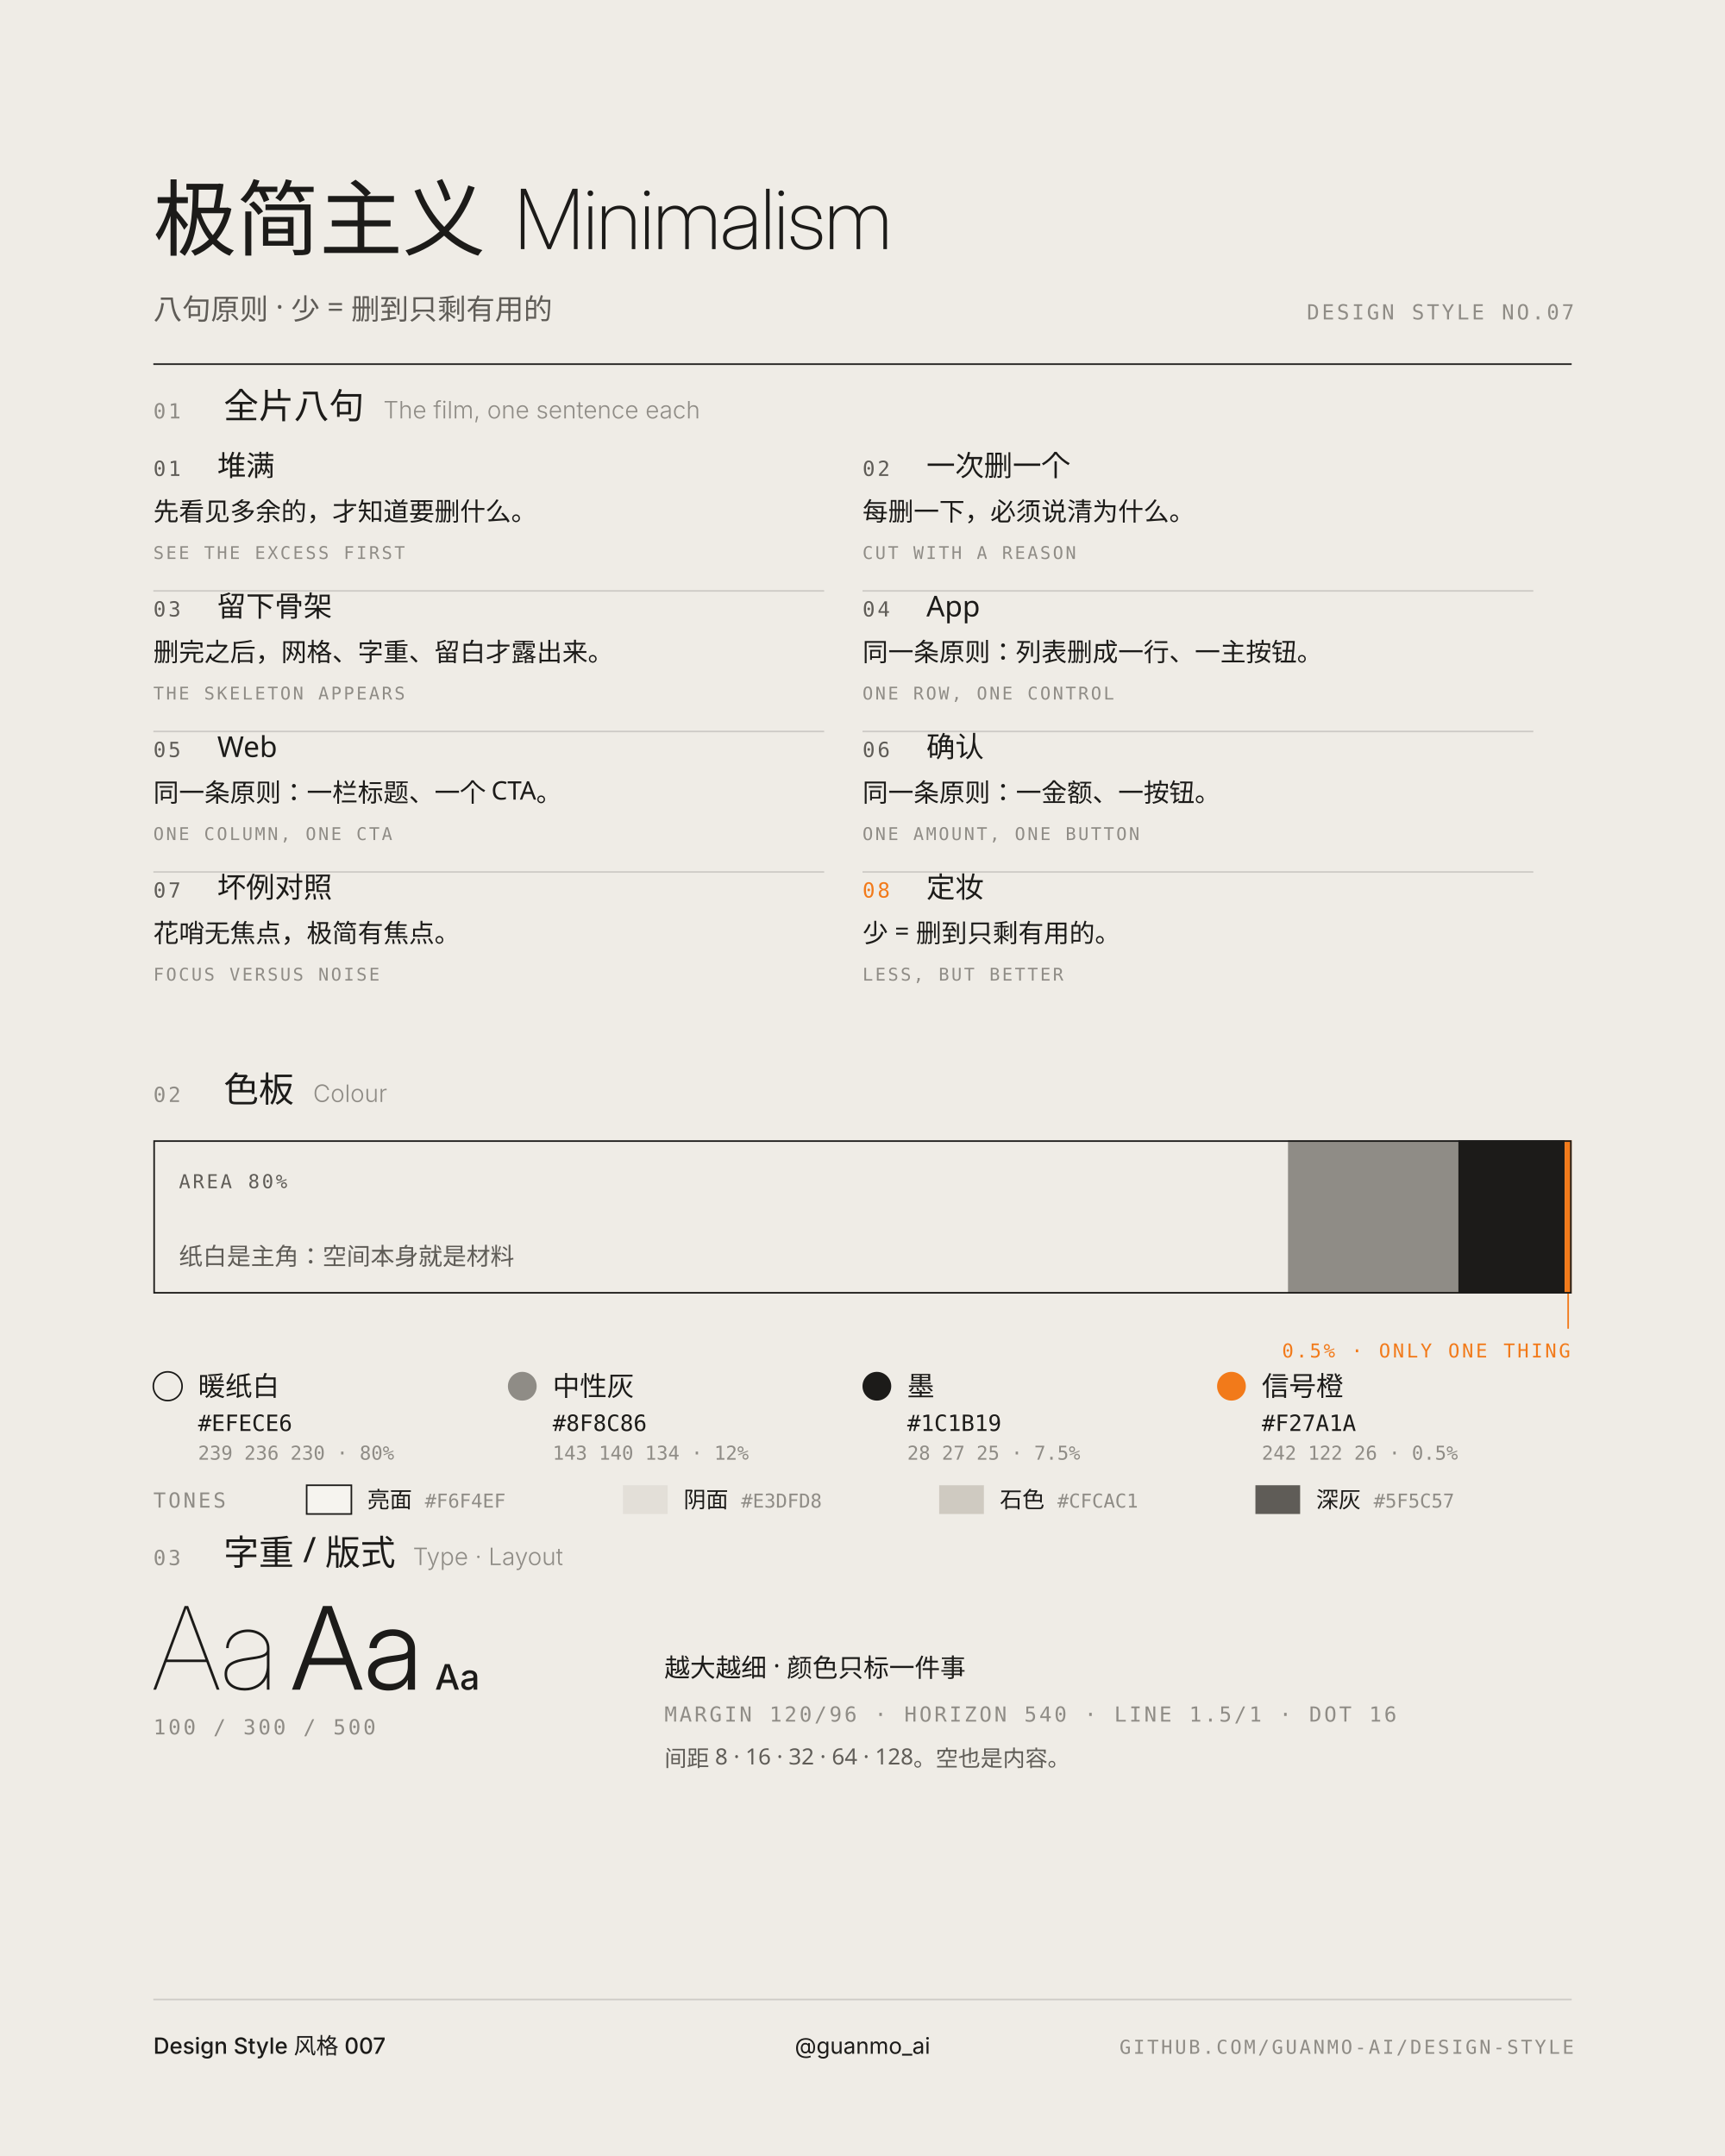
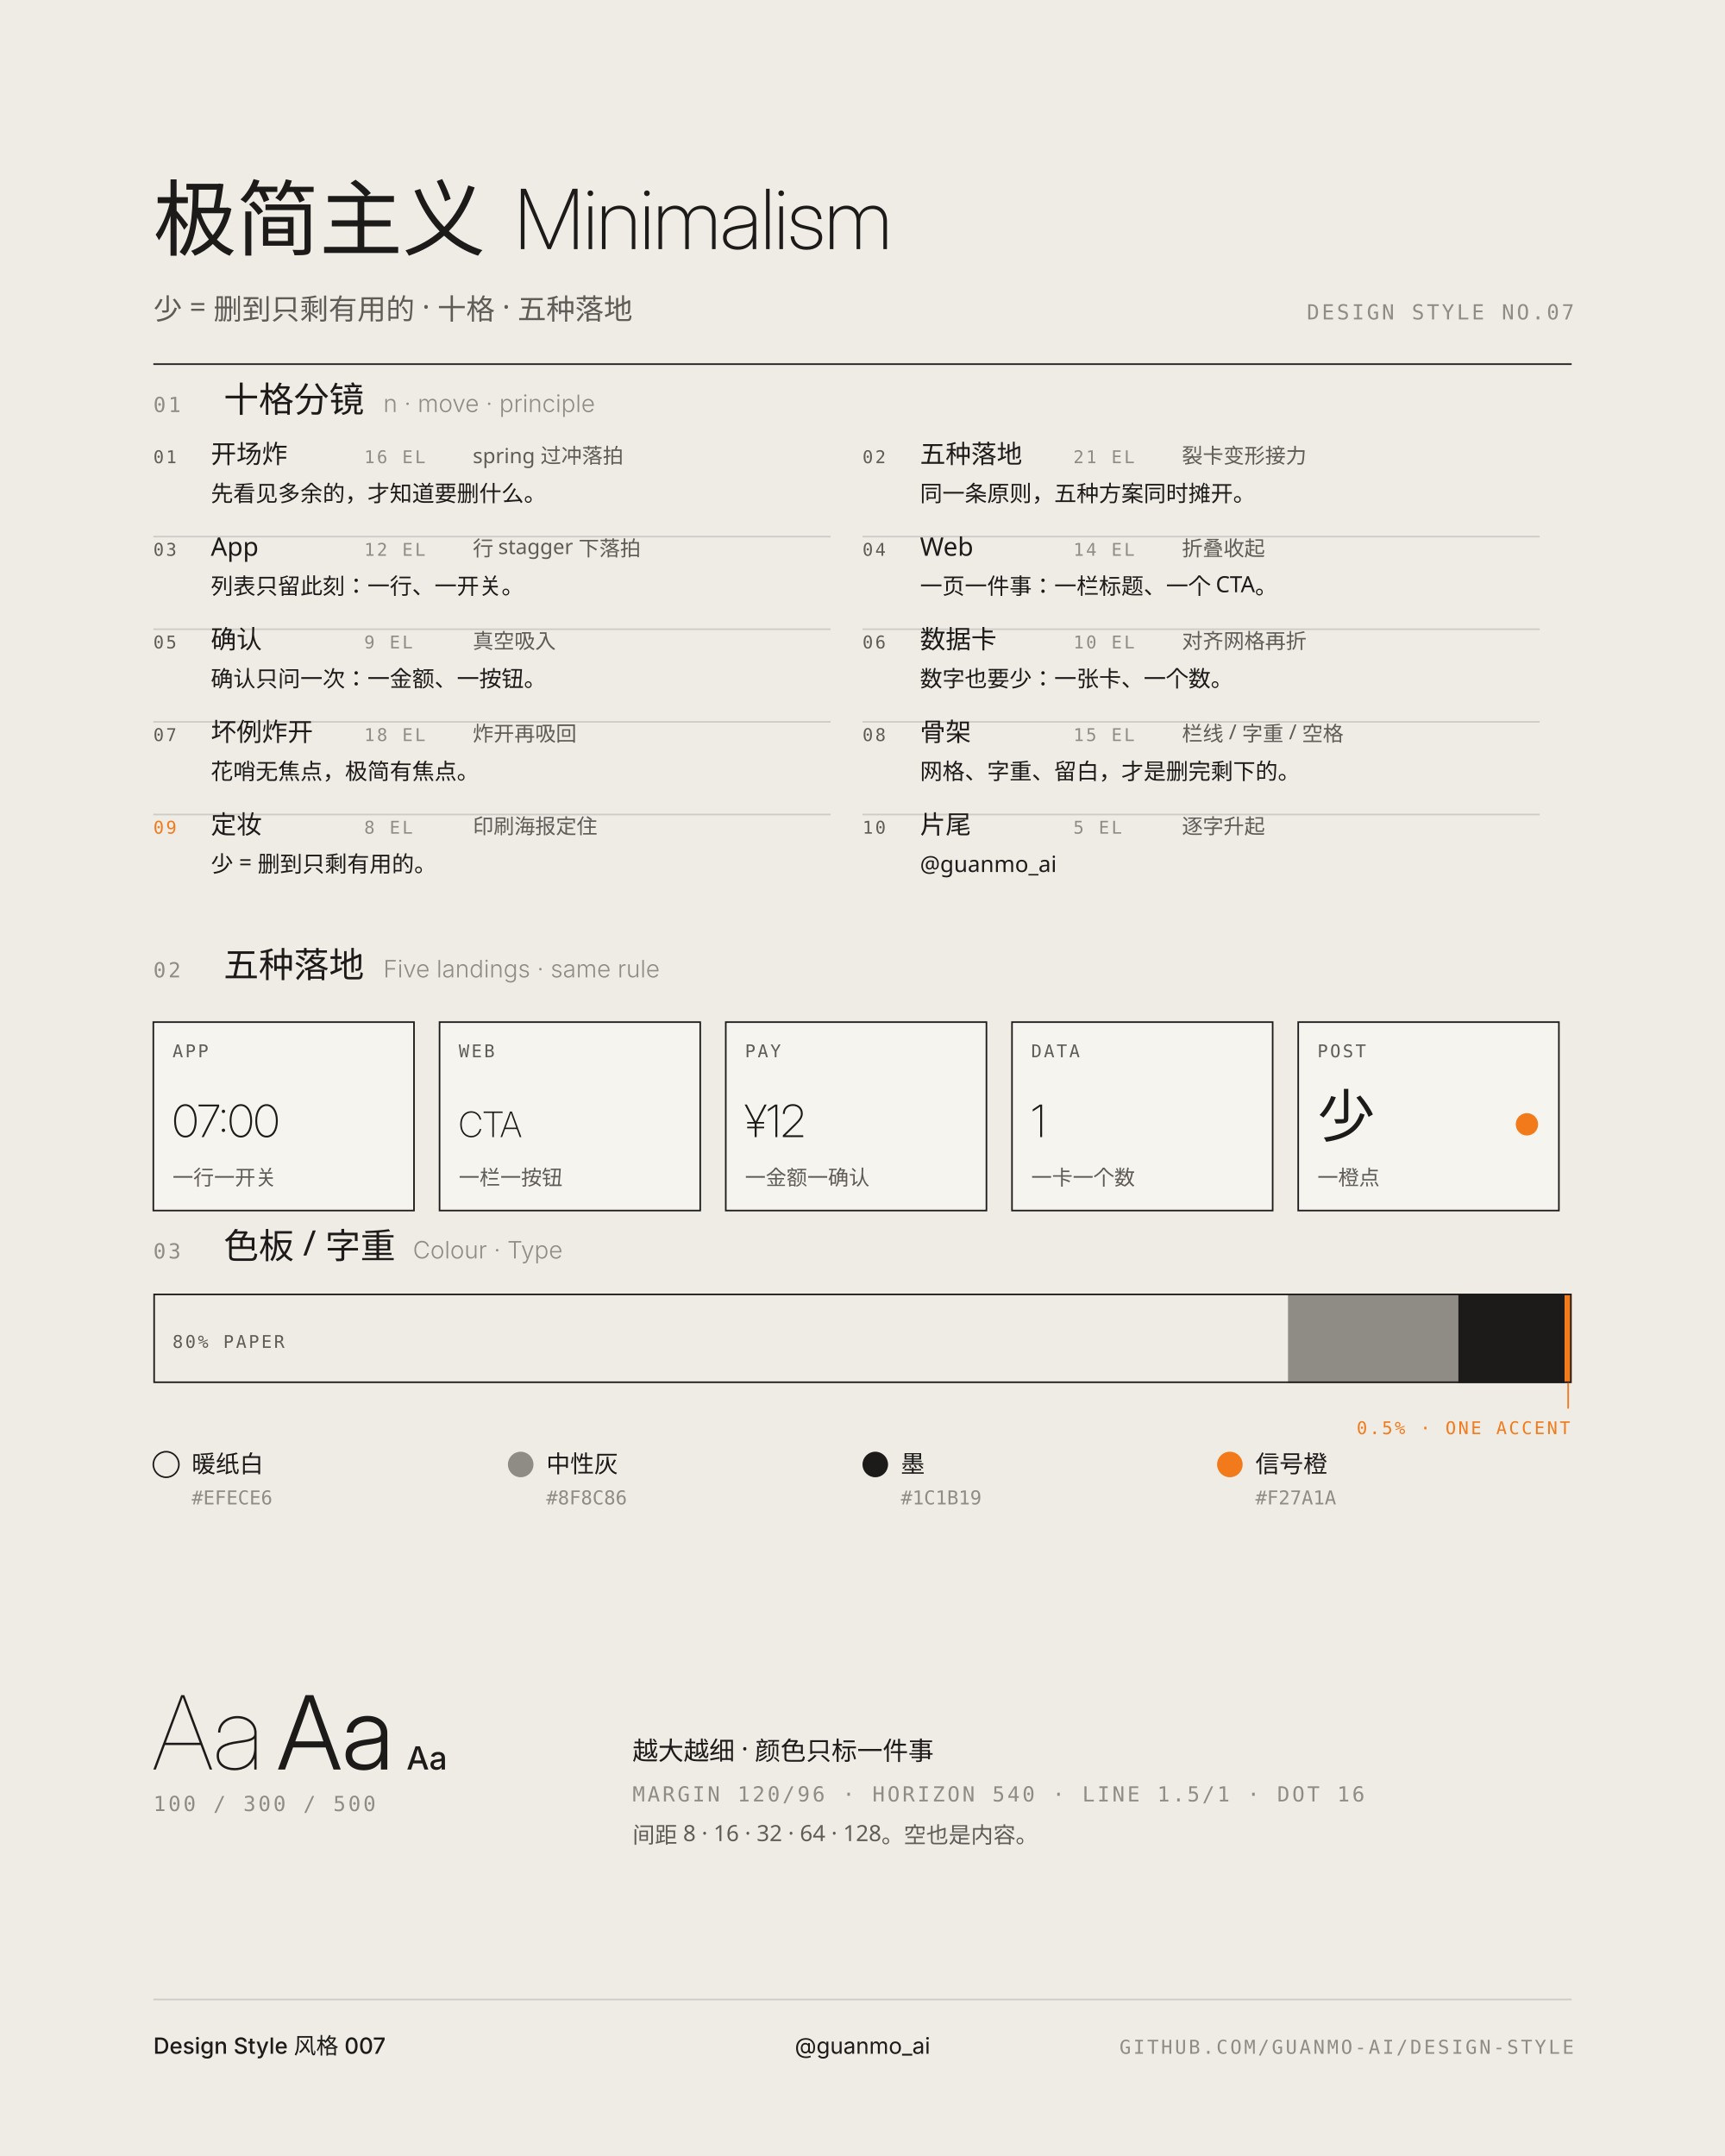
<svg xmlns="http://www.w3.org/2000/svg" width="1080" height="1350" viewBox="0 0 1080 1350">
  <defs>
  </defs>
  <rect width="1080" height="1350" fill="#EFECE6" />
  <text x="96.0" y="156.0" font-family="'Noto Sans SC', 'PingFang SC', 'Microsoft YaHei', sans-serif" font-weight="300" font-size="52" fill="#1C1B19">极简主义</text>
  <text x="322.0" y="156.0" font-family="'Inter Display', 'Helvetica Neue', Arial, 'Noto Sans SC', sans-serif" font-weight="200" font-size="52" letter-spacing="-0.52" fill="#1C1B19">Minimalism</text>
-   <text x="96.0" y="200.0" font-family="'Noto Sans SC', 'PingFang SC', 'Microsoft YaHei', sans-serif" font-weight="300" font-size="18" fill="#5F5C57">八句原则 · 少 = 删到只剩有用的</text>
+   <text x="96.0" y="200.0" font-family="'Noto Sans SC', 'PingFang SC', 'Microsoft YaHei', sans-serif" font-weight="300" font-size="18" fill="#5F5C57">少 = 删到只剩有用的 · 十格 · 五种落地</text>
  <text x="985.6" y="200.0" font-family="'Geist Mono', ui-monospace, 'SF Mono', Menlo, monospace" font-weight="400" font-size="13" letter-spacing="1.56" text-anchor="end" fill="#8F8C86">DESIGN STYLE NO.07</text>
  <line x1="96.0" y1="228.0" x2="984.0" y2="228.0" stroke="#1C1B19" stroke-width="1" />
-   <text x="96.0" y="262.0" font-family="'Geist Mono', ui-monospace, 'SF Mono', Menlo, monospace" font-weight="400" font-size="13" letter-spacing="1.56" fill="#8F8C86">01</text>
-   <text x="140.0" y="262.0" font-family="'Noto Sans SC', 'PingFang SC', 'Microsoft YaHei', sans-serif" font-weight="400" font-size="22" fill="#1C1B19">全片八句</text>
-   <text x="240.0" y="262.0" font-family="'Inter', 'Helvetica Neue', Arial, 'Noto Sans SC', sans-serif" font-weight="300" font-size="15" fill="#8F8C86">The film, one sentence each</text>
-   <text x="96.0" y="298.0" font-family="'Geist Mono', ui-monospace, 'SF Mono', Menlo, monospace" font-weight="400" font-size="13" letter-spacing="1.56" fill="#5F5C57">01</text>
-   <text x="136.0" y="298.0" font-family="'Noto Sans SC', 'PingFang SC', 'Microsoft YaHei', sans-serif" font-weight="400" font-size="18" fill="#1C1B19">堆满</text>
-   <text x="96.0" y="326.0" font-family="'Noto Sans SC', 'PingFang SC', 'Microsoft YaHei', sans-serif" font-weight="300" font-size="16" fill="#1C1B19">先看见多余的，才知道要删什么。</text>
-   <text x="96.0" y="350.0" font-family="'Geist Mono', ui-monospace, 'SF Mono', Menlo, monospace" font-weight="400" font-size="11" letter-spacing="1.32" fill="#8F8C86">SEE THE EXCESS FIRST</text>
-   <text x="540.0" y="298.0" font-family="'Geist Mono', ui-monospace, 'SF Mono', Menlo, monospace" font-weight="400" font-size="13" letter-spacing="1.56" fill="#5F5C57">02</text>
-   <text x="580.0" y="298.0" font-family="'Noto Sans SC', 'PingFang SC', 'Microsoft YaHei', sans-serif" font-weight="400" font-size="18" fill="#1C1B19">一次删一个</text>
-   <text x="540.0" y="326.0" font-family="'Noto Sans SC', 'PingFang SC', 'Microsoft YaHei', sans-serif" font-weight="300" font-size="16" fill="#1C1B19">每删一下，必须说清为什么。</text>
-   <text x="540.0" y="350.0" font-family="'Geist Mono', ui-monospace, 'SF Mono', Menlo, monospace" font-weight="400" font-size="11" letter-spacing="1.32" fill="#8F8C86">CUT WITH A REASON</text>
-   <text x="96.0" y="386.0" font-family="'Geist Mono', ui-monospace, 'SF Mono', Menlo, monospace" font-weight="400" font-size="13" letter-spacing="1.56" fill="#5F5C57">03</text>
-   <text x="136.0" y="386.0" font-family="'Noto Sans SC', 'PingFang SC', 'Microsoft YaHei', sans-serif" font-weight="400" font-size="18" fill="#1C1B19">留下骨架</text>
-   <text x="96.0" y="414.0" font-family="'Noto Sans SC', 'PingFang SC', 'Microsoft YaHei', sans-serif" font-weight="300" font-size="16" fill="#1C1B19">删完之后，网格、字重、留白才露出来。</text>
-   <text x="96.0" y="438.0" font-family="'Geist Mono', ui-monospace, 'SF Mono', Menlo, monospace" font-weight="400" font-size="11" letter-spacing="1.32" fill="#8F8C86">THE SKELETON APPEARS</text>
-   <line x1="96.0" y1="370.0" x2="516.0" y2="370.0" stroke="rgba(28,27,25,0.16)" stroke-width="1" />
-   <text x="540.0" y="386.0" font-family="'Geist Mono', ui-monospace, 'SF Mono', Menlo, monospace" font-weight="400" font-size="13" letter-spacing="1.56" fill="#5F5C57">04</text>
-   <text x="580.0" y="386.0" font-family="'Noto Sans SC', 'PingFang SC', 'Microsoft YaHei', sans-serif" font-weight="400" font-size="18" fill="#1C1B19">App</text>
-   <text x="540.0" y="414.0" font-family="'Noto Sans SC', 'PingFang SC', 'Microsoft YaHei', sans-serif" font-weight="300" font-size="16" fill="#1C1B19">同一条原则：列表删成一行、一主按钮。</text>
-   <text x="540.0" y="438.0" font-family="'Geist Mono', ui-monospace, 'SF Mono', Menlo, monospace" font-weight="400" font-size="11" letter-spacing="1.32" fill="#8F8C86">ONE ROW, ONE CONTROL</text>
-   <line x1="540.0" y1="370.0" x2="960.0" y2="370.0" stroke="rgba(28,27,25,0.16)" stroke-width="1" />
-   <text x="96.0" y="474.0" font-family="'Geist Mono', ui-monospace, 'SF Mono', Menlo, monospace" font-weight="400" font-size="13" letter-spacing="1.56" fill="#5F5C57">05</text>
-   <text x="136.0" y="474.0" font-family="'Noto Sans SC', 'PingFang SC', 'Microsoft YaHei', sans-serif" font-weight="400" font-size="18" fill="#1C1B19">Web</text>
-   <text x="96.0" y="502.0" font-family="'Noto Sans SC', 'PingFang SC', 'Microsoft YaHei', sans-serif" font-weight="300" font-size="16" fill="#1C1B19">同一条原则：一栏标题、一个 CTA。</text>
-   <text x="96.0" y="526.0" font-family="'Geist Mono', ui-monospace, 'SF Mono', Menlo, monospace" font-weight="400" font-size="11" letter-spacing="1.32" fill="#8F8C86">ONE COLUMN, ONE CTA</text>
-   <line x1="96.0" y1="458.0" x2="516.0" y2="458.0" stroke="rgba(28,27,25,0.16)" stroke-width="1" />
-   <text x="540.0" y="474.0" font-family="'Geist Mono', ui-monospace, 'SF Mono', Menlo, monospace" font-weight="400" font-size="13" letter-spacing="1.56" fill="#5F5C57">06</text>
-   <text x="580.0" y="474.0" font-family="'Noto Sans SC', 'PingFang SC', 'Microsoft YaHei', sans-serif" font-weight="400" font-size="18" fill="#1C1B19">确认</text>
-   <text x="540.0" y="502.0" font-family="'Noto Sans SC', 'PingFang SC', 'Microsoft YaHei', sans-serif" font-weight="300" font-size="16" fill="#1C1B19">同一条原则：一金额、一按钮。</text>
-   <text x="540.0" y="526.0" font-family="'Geist Mono', ui-monospace, 'SF Mono', Menlo, monospace" font-weight="400" font-size="11" letter-spacing="1.32" fill="#8F8C86">ONE AMOUNT, ONE BUTTON</text>
-   <line x1="540.0" y1="458.0" x2="960.0" y2="458.0" stroke="rgba(28,27,25,0.16)" stroke-width="1" />
-   <text x="96.0" y="562.0" font-family="'Geist Mono', ui-monospace, 'SF Mono', Menlo, monospace" font-weight="400" font-size="13" letter-spacing="1.56" fill="#5F5C57">07</text>
-   <text x="136.0" y="562.0" font-family="'Noto Sans SC', 'PingFang SC', 'Microsoft YaHei', sans-serif" font-weight="400" font-size="18" fill="#1C1B19">坏例对照</text>
-   <text x="96.0" y="590.0" font-family="'Noto Sans SC', 'PingFang SC', 'Microsoft YaHei', sans-serif" font-weight="300" font-size="16" fill="#1C1B19">花哨无焦点，极简有焦点。</text>
-   <text x="96.0" y="614.0" font-family="'Geist Mono', ui-monospace, 'SF Mono', Menlo, monospace" font-weight="400" font-size="11" letter-spacing="1.32" fill="#8F8C86">FOCUS VERSUS NOISE</text>
-   <line x1="96.0" y1="546.0" x2="516.0" y2="546.0" stroke="rgba(28,27,25,0.16)" stroke-width="1" />
-   <text x="540.0" y="562.0" font-family="'Geist Mono', ui-monospace, 'SF Mono', Menlo, monospace" font-weight="400" font-size="13" letter-spacing="1.56" fill="#F27A1A">08</text>
-   <text x="580.0" y="562.0" font-family="'Noto Sans SC', 'PingFang SC', 'Microsoft YaHei', sans-serif" font-weight="400" font-size="18" fill="#1C1B19">定妆</text>
-   <text x="540.0" y="590.0" font-family="'Noto Sans SC', 'PingFang SC', 'Microsoft YaHei', sans-serif" font-weight="300" font-size="16" fill="#1C1B19">少 = 删到只剩有用的。</text>
-   <text x="540.0" y="614.0" font-family="'Geist Mono', ui-monospace, 'SF Mono', Menlo, monospace" font-weight="400" font-size="11" letter-spacing="1.32" fill="#8F8C86">LESS, BUT BETTER</text>
-   <line x1="540.0" y1="546.0" x2="960.0" y2="546.0" stroke="rgba(28,27,25,0.16)" stroke-width="1" />
-   <text x="96.0" y="690.0" font-family="'Geist Mono', ui-monospace, 'SF Mono', Menlo, monospace" font-weight="400" font-size="13" letter-spacing="1.56" fill="#8F8C86">02</text>
-   <text x="140.0" y="690.0" font-family="'Noto Sans SC', 'PingFang SC', 'Microsoft YaHei', sans-serif" font-weight="400" font-size="22" fill="#1C1B19">色板</text>
-   <text x="196.0" y="690.0" font-family="'Inter', 'Helvetica Neue', Arial, 'Noto Sans SC', sans-serif" font-weight="300" font-size="15" fill="#8F8C86">Colour</text>
-   <rect x="96.0" y="714.0" width="710.4" height="96.0" fill="#EFECE6" />
-   <rect x="806.4" y="714.0" width="106.6" height="96.0" fill="#8F8C86" />
-   <rect x="913.0" y="714.0" width="66.6" height="96.0" fill="#1C1B19" />
-   <rect x="979.6" y="714.0" width="4.4" height="96.0" fill="#F27A1A" />
-   <rect x="96.5" y="714.5" width="887.0" height="95.0" fill="none" stroke="#1C1B19" stroke-width="1" />
-   <line x1="981.8" y1="810.0" x2="981.8" y2="832.0" stroke="#F27A1A" stroke-width="1" />
-   <text x="983.2" y="850.0" font-family="'Geist Mono', ui-monospace, 'SF Mono', Menlo, monospace" font-weight="400" font-size="12" letter-spacing="1.44" text-anchor="end" fill="#F27A1A">0.5% · ONLY ONE THING</text>
-   <text x="112.0" y="744.0" font-family="'Geist Mono', ui-monospace, 'SF Mono', Menlo, monospace" font-weight="400" font-size="12" letter-spacing="1.44" fill="#5F5C57">AREA 80%</text>
-   <text x="112.0" y="792.0" font-family="'Noto Sans SC', 'PingFang SC', 'Microsoft YaHei', sans-serif" font-weight="300" font-size="15" fill="#5F5C57">纸白是主角：空间本身就是材料</text>
-   <circle cx="105.0" cy="868.0" r="9.0" fill="#EFECE6" stroke="#1C1B19" stroke-width="1" />
-   <text x="124.0" y="874.0" font-family="'Noto Sans SC', 'PingFang SC', 'Microsoft YaHei', sans-serif" font-weight="400" font-size="17" fill="#1C1B19">暖纸白</text>
-   <text x="124.0" y="896.0" font-family="'Geist Mono', ui-monospace, 'SF Mono', Menlo, monospace" font-weight="400" font-size="14" fill="#1C1B19">#EFECE6</text>
-   <text x="124.0" y="914.0" font-family="'Geist Mono', ui-monospace, 'SF Mono', Menlo, monospace" font-weight="400" font-size="12" fill="#8F8C86">239 236 230 · 80%</text>
-   <circle cx="327.0" cy="868.0" r="9.0" fill="#8F8C86" />
-   <text x="346.0" y="874.0" font-family="'Noto Sans SC', 'PingFang SC', 'Microsoft YaHei', sans-serif" font-weight="400" font-size="17" fill="#1C1B19">中性灰</text>
-   <text x="346.0" y="896.0" font-family="'Geist Mono', ui-monospace, 'SF Mono', Menlo, monospace" font-weight="400" font-size="14" fill="#1C1B19">#8F8C86</text>
-   <text x="346.0" y="914.0" font-family="'Geist Mono', ui-monospace, 'SF Mono', Menlo, monospace" font-weight="400" font-size="12" fill="#8F8C86">143 140 134 · 12%</text>
-   <circle cx="549.0" cy="868.0" r="9.0" fill="#1C1B19" />
-   <text x="568.0" y="874.0" font-family="'Noto Sans SC', 'PingFang SC', 'Microsoft YaHei', sans-serif" font-weight="400" font-size="17" fill="#1C1B19">墨</text>
-   <text x="568.0" y="896.0" font-family="'Geist Mono', ui-monospace, 'SF Mono', Menlo, monospace" font-weight="400" font-size="14" fill="#1C1B19">#1C1B19</text>
-   <text x="568.0" y="914.0" font-family="'Geist Mono', ui-monospace, 'SF Mono', Menlo, monospace" font-weight="400" font-size="12" fill="#8F8C86">28 27 25 · 7.5%</text>
-   <circle cx="771.0" cy="868.0" r="9.0" fill="#F27A1A" />
-   <text x="790.0" y="874.0" font-family="'Noto Sans SC', 'PingFang SC', 'Microsoft YaHei', sans-serif" font-weight="400" font-size="17" fill="#1C1B19">信号橙</text>
-   <text x="790.0" y="896.0" font-family="'Geist Mono', ui-monospace, 'SF Mono', Menlo, monospace" font-weight="400" font-size="14" fill="#1C1B19">#F27A1A</text>
-   <text x="790.0" y="914.0" font-family="'Geist Mono', ui-monospace, 'SF Mono', Menlo, monospace" font-weight="400" font-size="12" fill="#8F8C86">242 122 26 · 0.5%</text>
-   <text x="96.0" y="944.0" font-family="'Geist Mono', ui-monospace, 'SF Mono', Menlo, monospace" font-weight="400" font-size="13" letter-spacing="1.56" fill="#8F8C86">TONES</text>
-   <rect x="192.0" y="930.0" width="28.0" height="18.0" fill="#F6F4EF" stroke="#1C1B19" stroke-width="1" />
-   <text x="230.0" y="944.0" font-family="'Noto Sans SC', 'PingFang SC', 'Microsoft YaHei', sans-serif" font-weight="300" font-size="14" fill="#1C1B19">亮面</text>
-   <text x="266.0" y="944.0" font-family="'Geist Mono', ui-monospace, 'SF Mono', Menlo, monospace" font-weight="400" font-size="12" fill="#8F8C86">#F6F4EF</text>
-   <rect x="390.0" y="930.0" width="28.0" height="18.0" fill="#E3DFD8" />
-   <text x="428.0" y="944.0" font-family="'Noto Sans SC', 'PingFang SC', 'Microsoft YaHei', sans-serif" font-weight="300" font-size="14" fill="#1C1B19">阴面</text>
-   <text x="464.0" y="944.0" font-family="'Geist Mono', ui-monospace, 'SF Mono', Menlo, monospace" font-weight="400" font-size="12" fill="#8F8C86">#E3DFD8</text>
-   <rect x="588.0" y="930.0" width="28.0" height="18.0" fill="#CFCAC1" />
-   <text x="626.0" y="944.0" font-family="'Noto Sans SC', 'PingFang SC', 'Microsoft YaHei', sans-serif" font-weight="300" font-size="14" fill="#1C1B19">石色</text>
-   <text x="662.0" y="944.0" font-family="'Geist Mono', ui-monospace, 'SF Mono', Menlo, monospace" font-weight="400" font-size="12" fill="#8F8C86">#CFCAC1</text>
-   <rect x="786.0" y="930.0" width="28.0" height="18.0" fill="#5F5C57" />
-   <text x="824.0" y="944.0" font-family="'Noto Sans SC', 'PingFang SC', 'Microsoft YaHei', sans-serif" font-weight="300" font-size="14" fill="#1C1B19">深灰</text>
-   <text x="860.0" y="944.0" font-family="'Geist Mono', ui-monospace, 'SF Mono', Menlo, monospace" font-weight="400" font-size="12" fill="#8F8C86">#5F5C57</text>
-   <text x="96.0" y="980.0" font-family="'Geist Mono', ui-monospace, 'SF Mono', Menlo, monospace" font-weight="400" font-size="13" letter-spacing="1.56" fill="#8F8C86">03</text>
-   <text x="140.0" y="980.0" font-family="'Noto Sans SC', 'PingFang SC', 'Microsoft YaHei', sans-serif" font-weight="400" font-size="22" fill="#1C1B19">字重 / 版式</text>
-   <text x="258.5" y="980.0" font-family="'Inter', 'Helvetica Neue', Arial, 'Noto Sans SC', sans-serif" font-weight="300" font-size="15" fill="#8F8C86">Type · Layout</text>
-   <text x="95.3" y="1058.0" font-family="'Inter Display', 'Helvetica Neue', Arial, 'Noto Sans SC', sans-serif" font-weight="100" font-size="72" fill="#1C1B19">Aa</text>
-   <text x="182.1" y="1058.0" font-family="'Inter Display', 'Helvetica Neue', Arial, 'Noto Sans SC', sans-serif" font-weight="300" font-size="72" fill="#1C1B19">Aa</text>
-   <text x="272.3" y="1058.0" font-family="'Inter', 'Helvetica Neue', Arial, 'Noto Sans SC', sans-serif" font-weight="500" font-size="22" fill="#1C1B19">Aa</text>
-   <text x="96.0" y="1086.0" font-family="'Geist Mono', ui-monospace, 'SF Mono', Menlo, monospace" font-weight="400" font-size="13" letter-spacing="1.56" fill="#8F8C86">100 / 300 / 500</text>
-   <text x="416.0" y="1050.0" font-family="'Noto Sans SC', 'PingFang SC', 'Microsoft YaHei', sans-serif" font-weight="300" font-size="16" fill="#1C1B19">越大越细 · 颜色只标一件事</text>
-   <text x="416.0" y="1078.0" font-family="'Geist Mono', ui-monospace, 'SF Mono', Menlo, monospace" font-weight="400" font-size="13" letter-spacing="1.56" fill="#8F8C86">MARGIN 120/96 · HORIZON 540 · LINE 1.5/1 · DOT 16</text>
-   <text x="416.0" y="1106.0" font-family="'Noto Sans SC', 'PingFang SC', 'Microsoft YaHei', sans-serif" font-weight="300" font-size="14" fill="#5F5C57">间距 8 · 16 · 32 · 64 · 128。空也是内容。</text>
+   <text x="96.0" y="258.0" font-family="'Geist Mono', ui-monospace, 'SF Mono', Menlo, monospace" font-weight="400" font-size="13" letter-spacing="1.56" fill="#8F8C86">01</text>
+   <text x="140.0" y="258.0" font-family="'Noto Sans SC', 'PingFang SC', 'Microsoft YaHei', sans-serif" font-weight="400" font-size="22" fill="#1C1B19">十格分镜</text>
+   <text x="240.0" y="258.0" font-family="'Inter', 'Helvetica Neue', Arial, 'Noto Sans SC', sans-serif" font-weight="300" font-size="15" fill="#8F8C86">n · move · principle</text>
+   <text x="96.0" y="290.0" font-family="'Geist Mono', ui-monospace, 'SF Mono', Menlo, monospace" font-weight="400" font-size="11" letter-spacing="1.32" fill="#5F5C57">01</text>
+   <text x="132.0" y="290.0" font-family="'Noto Sans SC', 'PingFang SC', 'Microsoft YaHei', sans-serif" font-weight="400" font-size="16" fill="#1C1B19">开场炸</text>
+   <text x="228.0" y="290.0" font-family="'Geist Mono', ui-monospace, 'SF Mono', Menlo, monospace" font-weight="400" font-size="11" letter-spacing="1.32" fill="#8F8C86">16 EL</text>
+   <text x="296.0" y="290.0" font-family="'Noto Sans SC', 'PingFang SC', 'Microsoft YaHei', sans-serif" font-weight="300" font-size="13" fill="#5F5C57">spring 过冲落拍</text>
+   <text x="132.0" y="314.0" font-family="'Noto Sans SC', 'PingFang SC', 'Microsoft YaHei', sans-serif" font-weight="300" font-size="14" fill="#1C1B19">先看见多余的，才知道要删什么。</text>
+   <text x="540.0" y="290.0" font-family="'Geist Mono', ui-monospace, 'SF Mono', Menlo, monospace" font-weight="400" font-size="11" letter-spacing="1.32" fill="#5F5C57">02</text>
+   <text x="576.0" y="290.0" font-family="'Noto Sans SC', 'PingFang SC', 'Microsoft YaHei', sans-serif" font-weight="400" font-size="16" fill="#1C1B19">五种落地</text>
+   <text x="672.0" y="290.0" font-family="'Geist Mono', ui-monospace, 'SF Mono', Menlo, monospace" font-weight="400" font-size="11" letter-spacing="1.32" fill="#8F8C86">21 EL</text>
+   <text x="740.0" y="290.0" font-family="'Noto Sans SC', 'PingFang SC', 'Microsoft YaHei', sans-serif" font-weight="300" font-size="13" fill="#5F5C57">裂卡变形接力</text>
+   <text x="576.0" y="314.0" font-family="'Noto Sans SC', 'PingFang SC', 'Microsoft YaHei', sans-serif" font-weight="300" font-size="14" fill="#1C1B19">同一条原则，五种方案同时摊开。</text>
+   <text x="96.0" y="348.0" font-family="'Geist Mono', ui-monospace, 'SF Mono', Menlo, monospace" font-weight="400" font-size="11" letter-spacing="1.32" fill="#5F5C57">03</text>
+   <text x="132.0" y="348.0" font-family="'Noto Sans SC', 'PingFang SC', 'Microsoft YaHei', sans-serif" font-weight="400" font-size="16" fill="#1C1B19">App</text>
+   <text x="228.0" y="348.0" font-family="'Geist Mono', ui-monospace, 'SF Mono', Menlo, monospace" font-weight="400" font-size="11" letter-spacing="1.32" fill="#8F8C86">12 EL</text>
+   <text x="296.0" y="348.0" font-family="'Noto Sans SC', 'PingFang SC', 'Microsoft YaHei', sans-serif" font-weight="300" font-size="13" fill="#5F5C57">行 stagger 下落拍</text>
+   <text x="132.0" y="372.0" font-family="'Noto Sans SC', 'PingFang SC', 'Microsoft YaHei', sans-serif" font-weight="300" font-size="14" fill="#1C1B19">列表只留此刻：一行、一开关。</text>
+   <line x1="96.0" y1="336.0" x2="520.0" y2="336.0" stroke="rgba(28,27,25,0.16)" stroke-width="1" />
+   <text x="540.0" y="348.0" font-family="'Geist Mono', ui-monospace, 'SF Mono', Menlo, monospace" font-weight="400" font-size="11" letter-spacing="1.32" fill="#5F5C57">04</text>
+   <text x="576.0" y="348.0" font-family="'Noto Sans SC', 'PingFang SC', 'Microsoft YaHei', sans-serif" font-weight="400" font-size="16" fill="#1C1B19">Web</text>
+   <text x="672.0" y="348.0" font-family="'Geist Mono', ui-monospace, 'SF Mono', Menlo, monospace" font-weight="400" font-size="11" letter-spacing="1.32" fill="#8F8C86">14 EL</text>
+   <text x="740.0" y="348.0" font-family="'Noto Sans SC', 'PingFang SC', 'Microsoft YaHei', sans-serif" font-weight="300" font-size="13" fill="#5F5C57">折叠收起</text>
+   <text x="576.0" y="372.0" font-family="'Noto Sans SC', 'PingFang SC', 'Microsoft YaHei', sans-serif" font-weight="300" font-size="14" fill="#1C1B19">一页一件事：一栏标题、一个 CTA。</text>
+   <line x1="540.0" y1="336.0" x2="964.0" y2="336.0" stroke="rgba(28,27,25,0.16)" stroke-width="1" />
+   <text x="96.0" y="406.0" font-family="'Geist Mono', ui-monospace, 'SF Mono', Menlo, monospace" font-weight="400" font-size="11" letter-spacing="1.32" fill="#5F5C57">05</text>
+   <text x="132.0" y="406.0" font-family="'Noto Sans SC', 'PingFang SC', 'Microsoft YaHei', sans-serif" font-weight="400" font-size="16" fill="#1C1B19">确认</text>
+   <text x="228.0" y="406.0" font-family="'Geist Mono', ui-monospace, 'SF Mono', Menlo, monospace" font-weight="400" font-size="11" letter-spacing="1.32" fill="#8F8C86">9 EL</text>
+   <text x="296.0" y="406.0" font-family="'Noto Sans SC', 'PingFang SC', 'Microsoft YaHei', sans-serif" font-weight="300" font-size="13" fill="#5F5C57">真空吸入</text>
+   <text x="132.0" y="430.0" font-family="'Noto Sans SC', 'PingFang SC', 'Microsoft YaHei', sans-serif" font-weight="300" font-size="14" fill="#1C1B19">确认只问一次：一金额、一按钮。</text>
+   <line x1="96.0" y1="394.0" x2="520.0" y2="394.0" stroke="rgba(28,27,25,0.16)" stroke-width="1" />
+   <text x="540.0" y="406.0" font-family="'Geist Mono', ui-monospace, 'SF Mono', Menlo, monospace" font-weight="400" font-size="11" letter-spacing="1.32" fill="#5F5C57">06</text>
+   <text x="576.0" y="406.0" font-family="'Noto Sans SC', 'PingFang SC', 'Microsoft YaHei', sans-serif" font-weight="400" font-size="16" fill="#1C1B19">数据卡</text>
+   <text x="672.0" y="406.0" font-family="'Geist Mono', ui-monospace, 'SF Mono', Menlo, monospace" font-weight="400" font-size="11" letter-spacing="1.32" fill="#8F8C86">10 EL</text>
+   <text x="740.0" y="406.0" font-family="'Noto Sans SC', 'PingFang SC', 'Microsoft YaHei', sans-serif" font-weight="300" font-size="13" fill="#5F5C57">对齐网格再折</text>
+   <text x="576.0" y="430.0" font-family="'Noto Sans SC', 'PingFang SC', 'Microsoft YaHei', sans-serif" font-weight="300" font-size="14" fill="#1C1B19">数字也要少：一张卡、一个数。</text>
+   <line x1="540.0" y1="394.0" x2="964.0" y2="394.0" stroke="rgba(28,27,25,0.16)" stroke-width="1" />
+   <text x="96.0" y="464.0" font-family="'Geist Mono', ui-monospace, 'SF Mono', Menlo, monospace" font-weight="400" font-size="11" letter-spacing="1.32" fill="#5F5C57">07</text>
+   <text x="132.0" y="464.0" font-family="'Noto Sans SC', 'PingFang SC', 'Microsoft YaHei', sans-serif" font-weight="400" font-size="16" fill="#1C1B19">坏例炸开</text>
+   <text x="228.0" y="464.0" font-family="'Geist Mono', ui-monospace, 'SF Mono', Menlo, monospace" font-weight="400" font-size="11" letter-spacing="1.32" fill="#8F8C86">18 EL</text>
+   <text x="296.0" y="464.0" font-family="'Noto Sans SC', 'PingFang SC', 'Microsoft YaHei', sans-serif" font-weight="300" font-size="13" fill="#5F5C57">炸开再吸回</text>
+   <text x="132.0" y="488.0" font-family="'Noto Sans SC', 'PingFang SC', 'Microsoft YaHei', sans-serif" font-weight="300" font-size="14" fill="#1C1B19">花哨无焦点，极简有焦点。</text>
+   <line x1="96.0" y1="452.0" x2="520.0" y2="452.0" stroke="rgba(28,27,25,0.16)" stroke-width="1" />
+   <text x="540.0" y="464.0" font-family="'Geist Mono', ui-monospace, 'SF Mono', Menlo, monospace" font-weight="400" font-size="11" letter-spacing="1.32" fill="#5F5C57">08</text>
+   <text x="576.0" y="464.0" font-family="'Noto Sans SC', 'PingFang SC', 'Microsoft YaHei', sans-serif" font-weight="400" font-size="16" fill="#1C1B19">骨架</text>
+   <text x="672.0" y="464.0" font-family="'Geist Mono', ui-monospace, 'SF Mono', Menlo, monospace" font-weight="400" font-size="11" letter-spacing="1.32" fill="#8F8C86">15 EL</text>
+   <text x="740.0" y="464.0" font-family="'Noto Sans SC', 'PingFang SC', 'Microsoft YaHei', sans-serif" font-weight="300" font-size="13" fill="#5F5C57">栏线 / 字重 / 空格</text>
+   <text x="576.0" y="488.0" font-family="'Noto Sans SC', 'PingFang SC', 'Microsoft YaHei', sans-serif" font-weight="300" font-size="14" fill="#1C1B19">网格、字重、留白，才是删完剩下的。</text>
+   <line x1="540.0" y1="452.0" x2="964.0" y2="452.0" stroke="rgba(28,27,25,0.16)" stroke-width="1" />
+   <text x="96.0" y="522.0" font-family="'Geist Mono', ui-monospace, 'SF Mono', Menlo, monospace" font-weight="400" font-size="11" letter-spacing="1.32" fill="#F27A1A">09</text>
+   <text x="132.0" y="522.0" font-family="'Noto Sans SC', 'PingFang SC', 'Microsoft YaHei', sans-serif" font-weight="400" font-size="16" fill="#1C1B19">定妆</text>
+   <text x="228.0" y="522.0" font-family="'Geist Mono', ui-monospace, 'SF Mono', Menlo, monospace" font-weight="400" font-size="11" letter-spacing="1.32" fill="#8F8C86">8 EL</text>
+   <text x="296.0" y="522.0" font-family="'Noto Sans SC', 'PingFang SC', 'Microsoft YaHei', sans-serif" font-weight="300" font-size="13" fill="#5F5C57">印刷海报定住</text>
+   <text x="132.0" y="546.0" font-family="'Noto Sans SC', 'PingFang SC', 'Microsoft YaHei', sans-serif" font-weight="300" font-size="14" fill="#1C1B19">少 = 删到只剩有用的。</text>
+   <line x1="96.0" y1="510.0" x2="520.0" y2="510.0" stroke="rgba(28,27,25,0.16)" stroke-width="1" />
+   <text x="540.0" y="522.0" font-family="'Geist Mono', ui-monospace, 'SF Mono', Menlo, monospace" font-weight="400" font-size="11" letter-spacing="1.32" fill="#5F5C57">10</text>
+   <text x="576.0" y="522.0" font-family="'Noto Sans SC', 'PingFang SC', 'Microsoft YaHei', sans-serif" font-weight="400" font-size="16" fill="#1C1B19">片尾</text>
+   <text x="672.0" y="522.0" font-family="'Geist Mono', ui-monospace, 'SF Mono', Menlo, monospace" font-weight="400" font-size="11" letter-spacing="1.32" fill="#8F8C86">5 EL</text>
+   <text x="740.0" y="522.0" font-family="'Noto Sans SC', 'PingFang SC', 'Microsoft YaHei', sans-serif" font-weight="300" font-size="13" fill="#5F5C57">逐字升起</text>
+   <text x="576.0" y="546.0" font-family="'Noto Sans SC', 'PingFang SC', 'Microsoft YaHei', sans-serif" font-weight="300" font-size="14" fill="#1C1B19">@guanmo_ai</text>
+   <line x1="540.0" y1="510.0" x2="964.0" y2="510.0" stroke="rgba(28,27,25,0.16)" stroke-width="1" />
+   <text x="96.0" y="612.0" font-family="'Geist Mono', ui-monospace, 'SF Mono', Menlo, monospace" font-weight="400" font-size="13" letter-spacing="1.56" fill="#8F8C86">02</text>
+   <text x="140.0" y="612.0" font-family="'Noto Sans SC', 'PingFang SC', 'Microsoft YaHei', sans-serif" font-weight="400" font-size="22" fill="#1C1B19">五种落地</text>
+   <text x="240.0" y="612.0" font-family="'Inter', 'Helvetica Neue', Arial, 'Noto Sans SC', sans-serif" font-weight="300" font-size="15" fill="#8F8C86">Five landings · same rule</text>
+   <rect x="96.0" y="640.0" width="163.2" height="118.0" fill="#F6F4EF" stroke="#1C1B19" stroke-width="1" />
+   <text x="108.0" y="662.0" font-family="'Geist Mono', ui-monospace, 'SF Mono', Menlo, monospace" font-weight="400" font-size="11" letter-spacing="1.32" fill="#5F5C57">APP</text>
+   <text x="108.0" y="712.0" font-family="'Inter Display', 'Helvetica Neue', Arial, 'Noto Sans SC', sans-serif" font-weight="200" font-size="28" fill="#1C1B19">07:00</text>
+   <text x="108.0" y="742.0" font-family="'Noto Sans SC', 'PingFang SC', 'Microsoft YaHei', sans-serif" font-weight="300" font-size="13" fill="#5F5C57">一行一开关</text>
+   <rect x="275.2" y="640.0" width="163.2" height="118.0" fill="#F6F4EF" stroke="#1C1B19" stroke-width="1" />
+   <text x="287.2" y="662.0" font-family="'Geist Mono', ui-monospace, 'SF Mono', Menlo, monospace" font-weight="400" font-size="11" letter-spacing="1.32" fill="#5F5C57">WEB</text>
+   <text x="287.2" y="712.0" font-family="'Inter Display', 'Helvetica Neue', Arial, 'Noto Sans SC', sans-serif" font-weight="200" font-size="22" fill="#1C1B19">CTA</text>
+   <text x="287.2" y="742.0" font-family="'Noto Sans SC', 'PingFang SC', 'Microsoft YaHei', sans-serif" font-weight="300" font-size="13" fill="#5F5C57">一栏一按钮</text>
+   <rect x="454.4" y="640.0" width="163.2" height="118.0" fill="#F6F4EF" stroke="#1C1B19" stroke-width="1" />
+   <text x="466.4" y="662.0" font-family="'Geist Mono', ui-monospace, 'SF Mono', Menlo, monospace" font-weight="400" font-size="11" letter-spacing="1.32" fill="#5F5C57">PAY</text>
+   <text x="466.4" y="712.0" font-family="'Inter Display', 'Helvetica Neue', Arial, 'Noto Sans SC', sans-serif" font-weight="200" font-size="28" fill="#1C1B19">¥12</text>
+   <text x="466.4" y="742.0" font-family="'Noto Sans SC', 'PingFang SC', 'Microsoft YaHei', sans-serif" font-weight="300" font-size="13" fill="#5F5C57">一金额一确认</text>
+   <rect x="633.6" y="640.0" width="163.2" height="118.0" fill="#F6F4EF" stroke="#1C1B19" stroke-width="1" />
+   <text x="645.6" y="662.0" font-family="'Geist Mono', ui-monospace, 'SF Mono', Menlo, monospace" font-weight="400" font-size="11" letter-spacing="1.32" fill="#5F5C57">DATA</text>
+   <text x="645.6" y="712.0" font-family="'Inter Display', 'Helvetica Neue', Arial, 'Noto Sans SC', sans-serif" font-weight="200" font-size="28" fill="#1C1B19">1</text>
+   <text x="645.6" y="742.0" font-family="'Noto Sans SC', 'PingFang SC', 'Microsoft YaHei', sans-serif" font-weight="300" font-size="13" fill="#5F5C57">一卡一个数</text>
+   <rect x="812.8" y="640.0" width="163.2" height="118.0" fill="#F6F4EF" stroke="#1C1B19" stroke-width="1" />
+   <text x="824.8" y="662.0" font-family="'Geist Mono', ui-monospace, 'SF Mono', Menlo, monospace" font-weight="400" font-size="11" letter-spacing="1.32" fill="#5F5C57">POST</text>
+   <text x="824.8" y="712.0" font-family="'Noto Sans SC', 'PingFang SC', 'Microsoft YaHei', sans-serif" font-weight="300" font-size="36" fill="#1C1B19">少</text>
+   <circle cx="956.0" cy="704.0" r="7.0" fill="#F27A1A" />
+   <text x="824.8" y="742.0" font-family="'Noto Sans SC', 'PingFang SC', 'Microsoft YaHei', sans-serif" font-weight="300" font-size="13" fill="#5F5C57">一橙点</text>
+   <text x="96.0" y="788.0" font-family="'Geist Mono', ui-monospace, 'SF Mono', Menlo, monospace" font-weight="400" font-size="13" letter-spacing="1.56" fill="#8F8C86">03</text>
+   <text x="140.0" y="788.0" font-family="'Noto Sans SC', 'PingFang SC', 'Microsoft YaHei', sans-serif" font-weight="400" font-size="22" fill="#1C1B19">色板 / 字重</text>
+   <text x="258.5" y="788.0" font-family="'Inter', 'Helvetica Neue', Arial, 'Noto Sans SC', sans-serif" font-weight="300" font-size="15" fill="#8F8C86">Colour · Type</text>
+   <rect x="96.0" y="810.0" width="710.4" height="56.0" fill="#EFECE6" />
+   <rect x="806.4" y="810.0" width="106.6" height="56.0" fill="#8F8C86" />
+   <rect x="913.0" y="810.0" width="66.6" height="56.0" fill="#1C1B19" />
+   <rect x="979.6" y="810.0" width="4.4" height="56.0" fill="#F27A1A" />
+   <rect x="96.5" y="810.5" width="887.0" height="55.0" fill="none" stroke="#1C1B19" stroke-width="1" />
+   <line x1="981.8" y1="866.0" x2="981.8" y2="882.0" stroke="#F27A1A" stroke-width="1" />
+   <text x="983.1" y="898.0" font-family="'Geist Mono', ui-monospace, 'SF Mono', Menlo, monospace" font-weight="400" font-size="11" letter-spacing="1.32" text-anchor="end" fill="#F27A1A">0.5% · ONE ACCENT</text>
+   <text x="108.0" y="844.0" font-family="'Geist Mono', ui-monospace, 'SF Mono', Menlo, monospace" font-weight="400" font-size="11" letter-spacing="1.32" fill="#5F5C57">80% PAPER</text>
+   <circle cx="104.0" cy="917.0" r="8.0" fill="#EFECE6" stroke="#1C1B19" stroke-width="1" />
+   <text x="120.0" y="922.0" font-family="'Noto Sans SC', 'PingFang SC', 'Microsoft YaHei', sans-serif" font-weight="400" font-size="15" fill="#1C1B19">暖纸白</text>
+   <text x="120.0" y="942.0" font-family="'Geist Mono', ui-monospace, 'SF Mono', Menlo, monospace" font-weight="400" font-size="12" fill="#8F8C86">#EFECE6</text>
+   <circle cx="326.0" cy="917.0" r="8.0" fill="#8F8C86" />
+   <text x="342.0" y="922.0" font-family="'Noto Sans SC', 'PingFang SC', 'Microsoft YaHei', sans-serif" font-weight="400" font-size="15" fill="#1C1B19">中性灰</text>
+   <text x="342.0" y="942.0" font-family="'Geist Mono', ui-monospace, 'SF Mono', Menlo, monospace" font-weight="400" font-size="12" fill="#8F8C86">#8F8C86</text>
+   <circle cx="548.0" cy="917.0" r="8.0" fill="#1C1B19" />
+   <text x="564.0" y="922.0" font-family="'Noto Sans SC', 'PingFang SC', 'Microsoft YaHei', sans-serif" font-weight="400" font-size="15" fill="#1C1B19">墨</text>
+   <text x="564.0" y="942.0" font-family="'Geist Mono', ui-monospace, 'SF Mono', Menlo, monospace" font-weight="400" font-size="12" fill="#8F8C86">#1C1B19</text>
+   <circle cx="770.0" cy="917.0" r="8.0" fill="#F27A1A" />
+   <text x="786.0" y="922.0" font-family="'Noto Sans SC', 'PingFang SC', 'Microsoft YaHei', sans-serif" font-weight="400" font-size="15" fill="#1C1B19">信号橙</text>
+   <text x="786.0" y="942.0" font-family="'Geist Mono', ui-monospace, 'SF Mono', Menlo, monospace" font-weight="400" font-size="12" fill="#8F8C86">#F27A1A</text>
+   <text x="95.4" y="1108.0" font-family="'Inter Display', 'Helvetica Neue', Arial, 'Noto Sans SC', sans-serif" font-weight="100" font-size="64" fill="#1C1B19">Aa</text>
+   <text x="173.4" y="1108.0" font-family="'Inter Display', 'Helvetica Neue', Arial, 'Noto Sans SC', sans-serif" font-weight="300" font-size="64" fill="#1C1B19">Aa</text>
+   <text x="254.5" y="1108.0" font-family="'Inter', 'Helvetica Neue', Arial, 'Noto Sans SC', sans-serif" font-weight="500" font-size="20" fill="#1C1B19">Aa</text>
+   <text x="96.0" y="1134.0" font-family="'Geist Mono', ui-monospace, 'SF Mono', Menlo, monospace" font-weight="400" font-size="13" letter-spacing="1.56" fill="#8F8C86">100 / 300 / 500</text>
+   <text x="396.0" y="1102.0" font-family="'Noto Sans SC', 'PingFang SC', 'Microsoft YaHei', sans-serif" font-weight="300" font-size="16" fill="#1C1B19">越大越细 · 颜色只标一件事</text>
+   <text x="396.0" y="1128.0" font-family="'Geist Mono', ui-monospace, 'SF Mono', Menlo, monospace" font-weight="400" font-size="13" letter-spacing="1.56" fill="#8F8C86">MARGIN 120/96 · HORIZON 540 · LINE 1.5/1 · DOT 16</text>
+   <text x="396.0" y="1154.0" font-family="'Noto Sans SC', 'PingFang SC', 'Microsoft YaHei', sans-serif" font-weight="300" font-size="14" fill="#5F5C57">间距 8 · 16 · 32 · 64 · 128。空也是内容。</text>
  <line x1="96.0" y1="1252.0" x2="984.0" y2="1252.0" stroke="rgba(28,27,25,0.16)" stroke-width="1" />
  <text x="96.0" y="1286.0" font-family="'Inter', 'Helvetica Neue', Arial, 'Noto Sans SC', sans-serif" font-weight="500" font-size="14" fill="#1C1B19">Design Style 风格 007</text>
  <text x="540.0" y="1286.0" font-family="'Inter', 'Helvetica Neue', Arial, 'Noto Sans SC', sans-serif" font-weight="400" font-size="14" text-anchor="middle" fill="#1C1B19">@guanmo_ai</text>
  <text x="985.4" y="1286.0" font-family="'Geist Mono', ui-monospace, 'SF Mono', Menlo, monospace" font-weight="400" font-size="12" letter-spacing="1.44" text-anchor="end" fill="#8F8C86">GITHUB.COM/GUANMO-AI/DESIGN-STYLE</text>
</svg>
